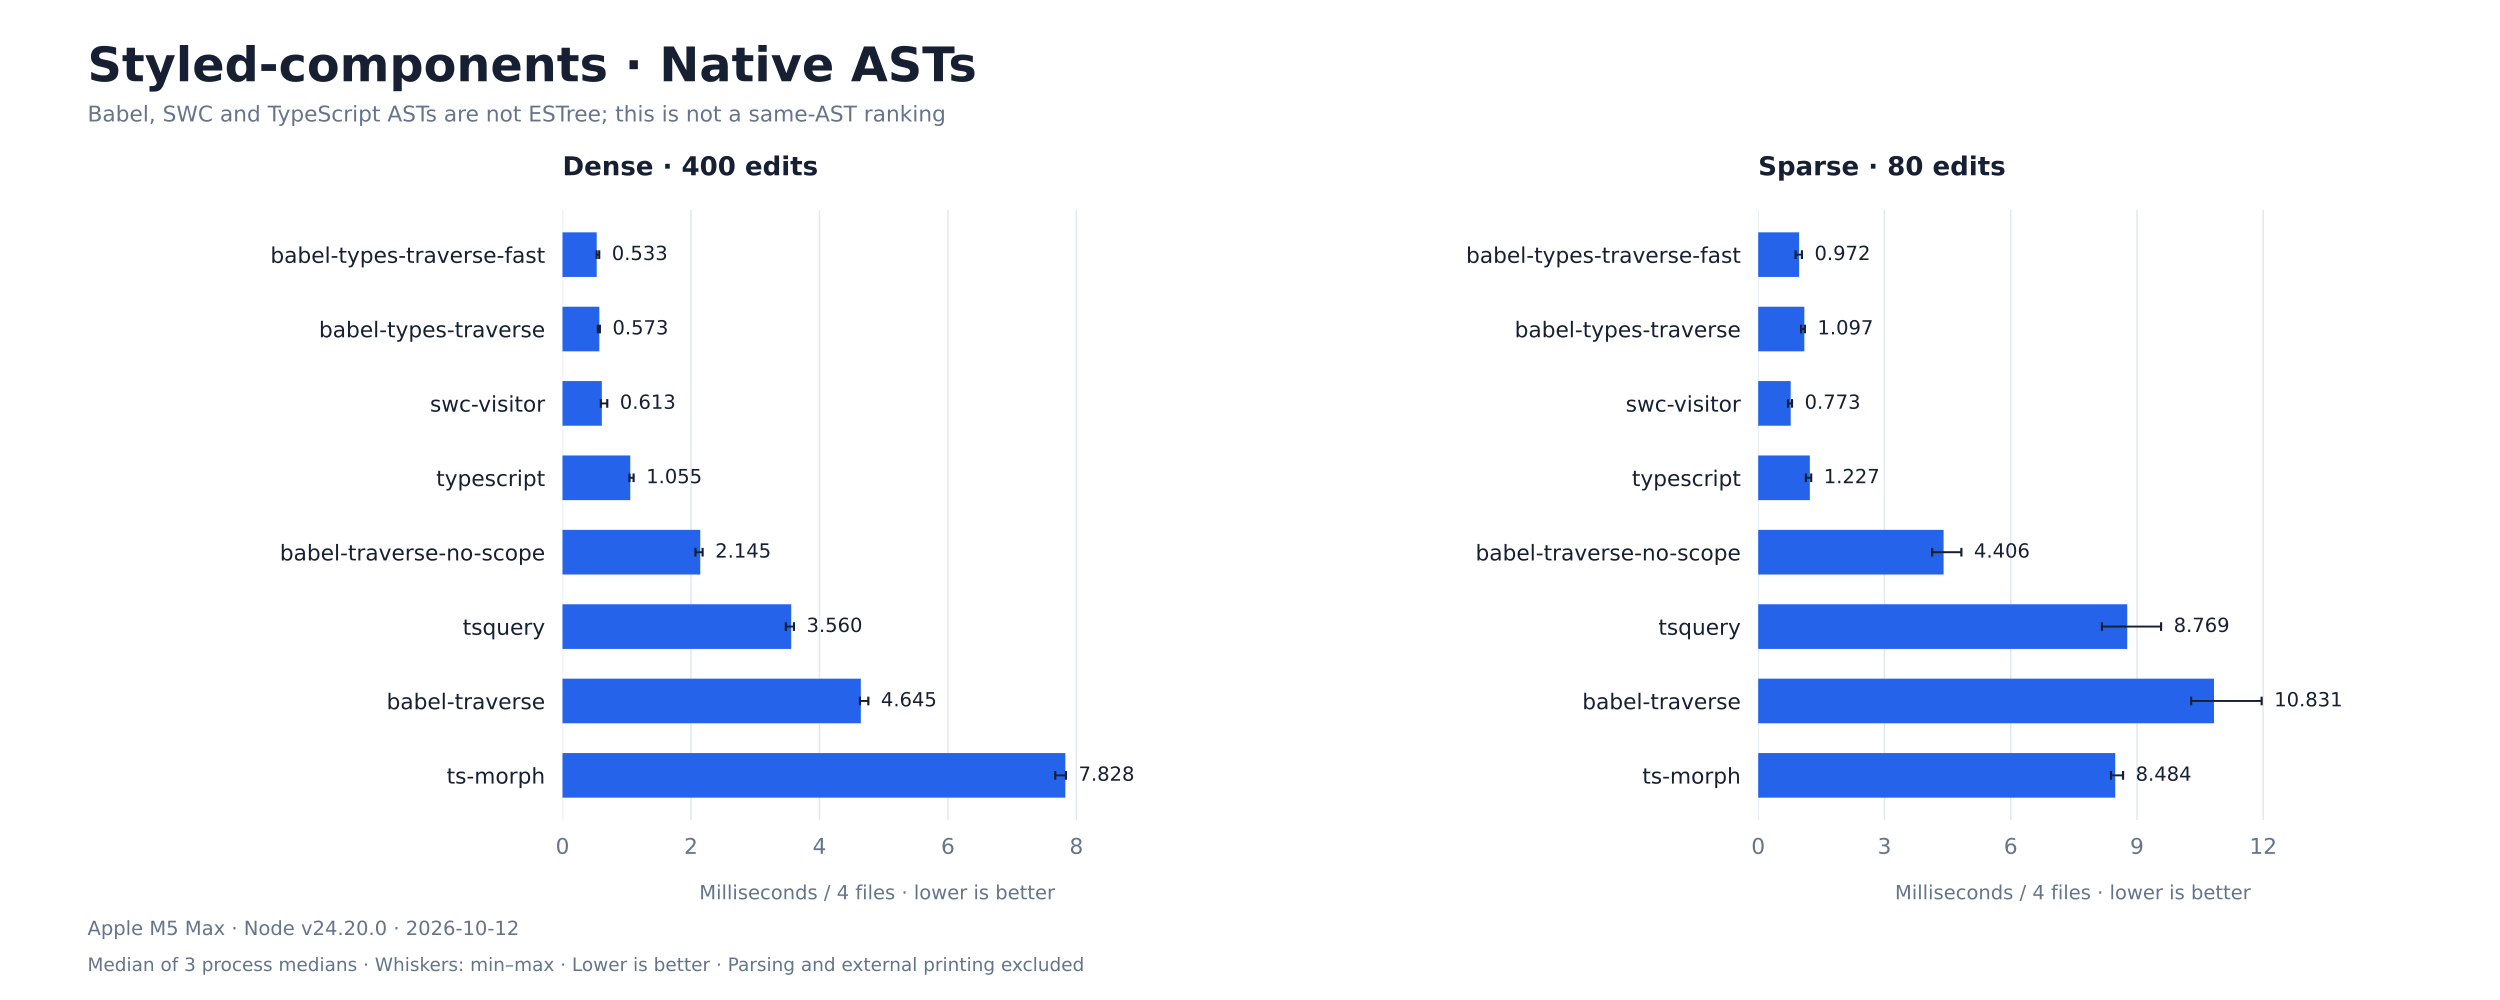
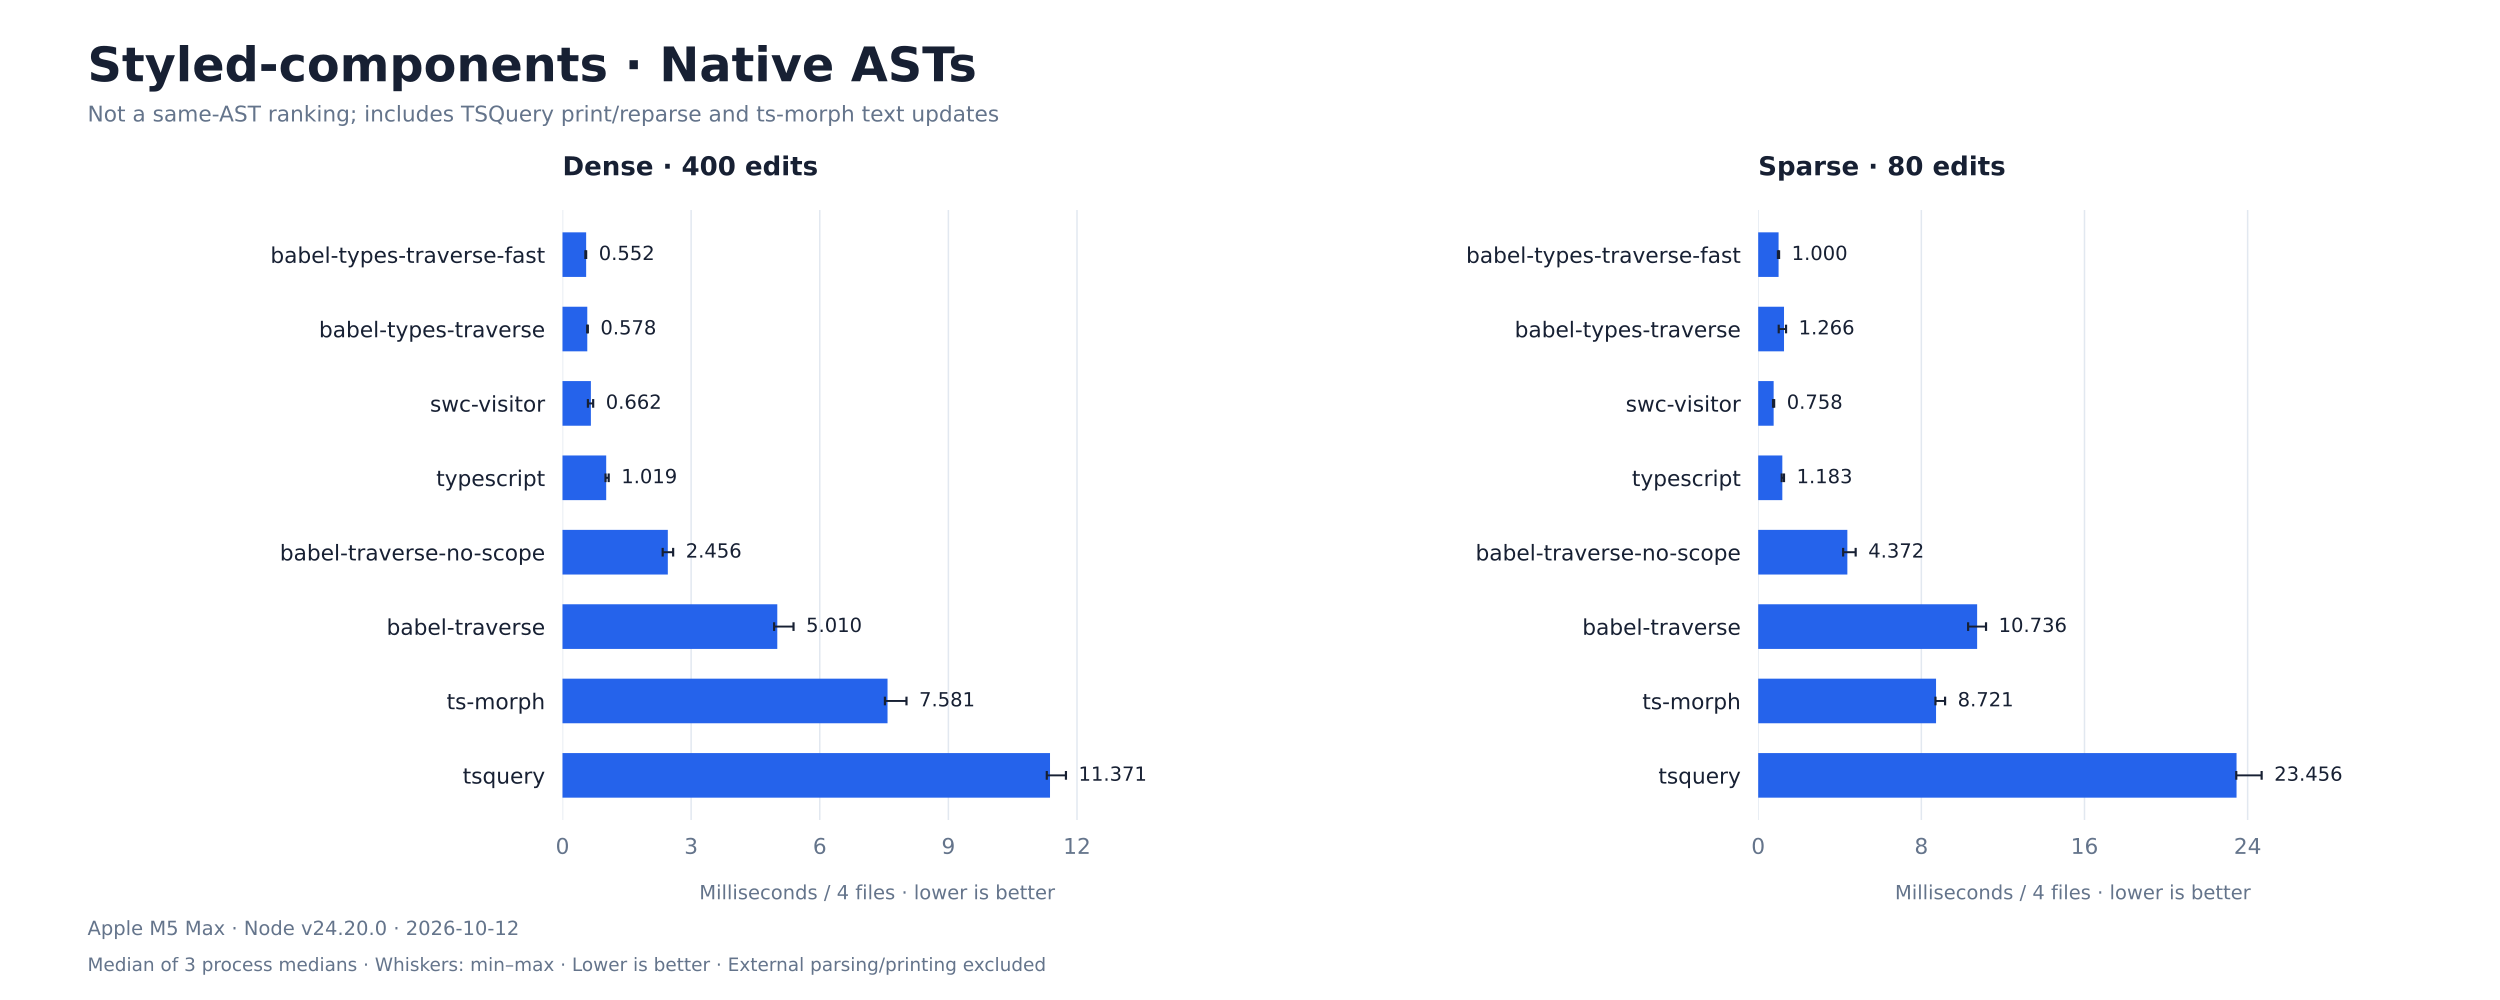
<svg xmlns="http://www.w3.org/2000/svg" xmlns:xlink="http://www.w3.org/1999/xlink" width="1152pt" height="460.8pt" viewBox="0 0 1152 460.8" version="1.1">
  <defs>
    <style type="text/css">*{stroke-linejoin: round; stroke-linecap: butt}</style>
  </defs>
  <g id="figure_1">
    <g id="patch_1">
      <path d="M 0 460.8 L 1152 460.8 L 1152 0 L 0 0 z " style="fill: #ffffff" />
    </g>
    <g id="axes_1">
      <g id="patch_2">
        <path d="M 259.2 377.856 L 549.186 377.856 L 549.186 96.768 L 259.2 96.768 z " style="fill: #ffffff" />
      </g>
      <g id="matplotlib.axis_1">
        <g id="xtick_1">
          <g id="line2d_1">
            <path d="M 259.2 377.856 L 259.2 96.768 " clip-path="url(#p7ad6d17c55)" style="fill: none; stroke: #e2e8f0; stroke-width: 0.7; stroke-linecap: square" />
          </g>
          <g id="line2d_2" />
          <g id="text_1">
            <text style="fill: #64748b; font: 10px 'DejaVu Sans'; text-anchor: middle" x="259.2" y="393.454" transform="rotate(-0 259.2 393.4544)">0</text>
          </g>
        </g>
        <g id="xtick_2">
          <g id="line2d_3">
-             <path d="M 318.398 377.856 L 318.398 96.768 " clip-path="url(#p7ad6d17c55)" style="fill: none; stroke: #e2e8f0; stroke-width: 0.7; stroke-linecap: square" />
+             <path d="M 318.47 377.856 L 318.47 96.768 " clip-path="url(#p7ad6d17c55)" style="fill: none; stroke: #e2e8f0; stroke-width: 0.7; stroke-linecap: square" />
          </g>
          <g id="line2d_4" />
          <g id="text_2">
-             <text style="fill: #64748b; font: 10px 'DejaVu Sans'; text-anchor: middle" x="318.398" y="393.454" transform="rotate(-0 318.3983 393.4544)">2</text>
+             <text style="fill: #64748b; font: 10px 'DejaVu Sans'; text-anchor: middle" x="318.47" y="393.454" transform="rotate(-0 318.4702 393.4544)">3</text>
          </g>
        </g>
        <g id="xtick_3">
          <g id="line2d_5">
-             <path d="M 377.597 377.856 L 377.597 96.768 " clip-path="url(#p7ad6d17c55)" style="fill: none; stroke: #e2e8f0; stroke-width: 0.7; stroke-linecap: square" />
+             <path d="M 377.74 377.856 L 377.74 96.768 " clip-path="url(#p7ad6d17c55)" style="fill: none; stroke: #e2e8f0; stroke-width: 0.7; stroke-linecap: square" />
          </g>
          <g id="line2d_6" />
          <g id="text_3">
-             <text style="fill: #64748b; font: 10px 'DejaVu Sans'; text-anchor: middle" x="377.597" y="393.454" transform="rotate(-0 377.5966 393.4544)">4</text>
+             <text style="fill: #64748b; font: 10px 'DejaVu Sans'; text-anchor: middle" x="377.74" y="393.454" transform="rotate(-0 377.7404 393.4544)">6</text>
          </g>
        </g>
        <g id="xtick_4">
          <g id="line2d_7">
-             <path d="M 436.795 377.856 L 436.795 96.768 " clip-path="url(#p7ad6d17c55)" style="fill: none; stroke: #e2e8f0; stroke-width: 0.7; stroke-linecap: square" />
+             <path d="M 437.011 377.856 L 437.011 96.768 " clip-path="url(#p7ad6d17c55)" style="fill: none; stroke: #e2e8f0; stroke-width: 0.7; stroke-linecap: square" />
          </g>
          <g id="line2d_8" />
          <g id="text_4">
-             <text style="fill: #64748b; font: 10px 'DejaVu Sans'; text-anchor: middle" x="436.795" y="393.454" transform="rotate(-0 436.7949 393.4544)">6</text>
+             <text style="fill: #64748b; font: 10px 'DejaVu Sans'; text-anchor: middle" x="437.011" y="393.454" transform="rotate(-0 437.0106 393.4544)">9</text>
          </g>
        </g>
        <g id="xtick_5">
          <g id="line2d_9">
-             <path d="M 495.993 377.856 L 495.993 96.768 " clip-path="url(#p7ad6d17c55)" style="fill: none; stroke: #e2e8f0; stroke-width: 0.7; stroke-linecap: square" />
+             <path d="M 496.281 377.856 L 496.281 96.768 " clip-path="url(#p7ad6d17c55)" style="fill: none; stroke: #e2e8f0; stroke-width: 0.7; stroke-linecap: square" />
          </g>
          <g id="line2d_10" />
          <g id="text_5">
-             <text style="fill: #64748b; font: 10px 'DejaVu Sans'; text-anchor: middle" x="495.993" y="393.454" transform="rotate(-0 495.9933 393.4544)">8</text>
+             <text style="fill: #64748b; font: 10px 'DejaVu Sans'; text-anchor: middle" x="496.281" y="393.454" transform="rotate(-0 496.2808 393.4544)">12</text>
          </g>
        </g>
        <g id="text_6">
          <text style="fill: #64748b; font: 9px 'DejaVu Sans'; text-anchor: middle" x="404.193" y="414.373" transform="rotate(-0 404.1931 414.3727)">Milliseconds / 4 files · lower is better</text>
        </g>
      </g>
      <g id="matplotlib.axis_2">
        <g id="ytick_1">
          <g id="line2d_11" />
          <g id="text_7">
            <text style="fill: #172033; font: 10px 'DejaVu Sans'; text-anchor: end" x="251.2" y="121.135" transform="rotate(-0 251.2 121.1346)">babel-types-traverse-fast</text>
          </g>
        </g>
        <g id="ytick_2">
          <g id="line2d_12" />
          <g id="text_8">
            <text style="fill: #172033; font: 10px 'DejaVu Sans'; text-anchor: end" x="251.2" y="155.414" transform="rotate(-0 251.2 155.4137)">babel-types-traverse</text>
          </g>
        </g>
        <g id="ytick_3">
          <g id="line2d_13" />
          <g id="text_9">
            <text style="fill: #172033; font: 10px 'DejaVu Sans'; text-anchor: end" x="251.2" y="189.693" transform="rotate(-0 251.2 189.6927)">swc-visitor</text>
          </g>
        </g>
        <g id="ytick_4">
          <g id="line2d_14" />
          <g id="text_10">
            <text style="fill: #172033; font: 10px 'DejaVu Sans'; text-anchor: end" x="251.2" y="223.972" transform="rotate(-0 251.2 223.9717)">typescript</text>
          </g>
        </g>
        <g id="ytick_5">
          <g id="line2d_15" />
          <g id="text_11">
            <text style="fill: #172033; font: 10px 'DejaVu Sans'; text-anchor: end" x="251.2" y="258.251" transform="rotate(-0 251.2 258.2507)">babel-traverse-no-scope</text>
          </g>
        </g>
        <g id="ytick_6">
          <g id="line2d_16" />
          <g id="text_12">
-             <text style="fill: #172033; font: 10px 'DejaVu Sans'; text-anchor: end" x="251.2" y="292.53" transform="rotate(-0 251.2 292.5298)">tsquery</text>
+             <text style="fill: #172033; font: 10px 'DejaVu Sans'; text-anchor: end" x="251.2" y="292.53" transform="rotate(-0 251.2 292.5298)">babel-traverse</text>
          </g>
        </g>
        <g id="ytick_7">
          <g id="line2d_17" />
          <g id="text_13">
-             <text style="fill: #172033; font: 10px 'DejaVu Sans'; text-anchor: end" x="251.2" y="326.809" transform="rotate(-0 251.2 326.8088)">babel-traverse</text>
+             <text style="fill: #172033; font: 10px 'DejaVu Sans'; text-anchor: end" x="251.2" y="326.809" transform="rotate(-0 251.2 326.8088)">ts-morph</text>
          </g>
        </g>
        <g id="ytick_8">
          <g id="line2d_18" />
          <g id="text_14">
-             <text style="fill: #172033; font: 10px 'DejaVu Sans'; text-anchor: end" x="251.2" y="361.088" transform="rotate(-0 251.2 361.0878)">ts-morph</text>
+             <text style="fill: #172033; font: 10px 'DejaVu Sans'; text-anchor: end" x="251.2" y="361.088" transform="rotate(-0 251.2 361.0878)">tsquery</text>
          </g>
        </g>
      </g>
      <g id="patch_3">
-         <path d="M 259.2 107.052 L 274.965 107.052 L 274.965 127.619 L 259.2 127.619 z " clip-path="url(#p7ad6d17c55)" style="fill: #2563eb" />
+         <path d="M 259.2 107.052 L 270.099 107.052 L 270.099 127.619 L 259.2 127.619 z " clip-path="url(#p7ad6d17c55)" style="fill: #2563eb" />
      </g>
      <g id="patch_4">
-         <path d="M 259.2 141.331 L 276.171 141.331 L 276.171 161.898 L 259.2 161.898 z " clip-path="url(#p7ad6d17c55)" style="fill: #2563eb" />
+         <path d="M 259.2 141.331 L 270.619 141.331 L 270.619 161.898 L 259.2 161.898 z " clip-path="url(#p7ad6d17c55)" style="fill: #2563eb" />
      </g>
      <g id="patch_5">
-         <path d="M 259.2 175.61 L 277.332 175.61 L 277.332 196.177 L 259.2 196.177 z " clip-path="url(#p7ad6d17c55)" style="fill: #2563eb" />
+         <path d="M 259.2 175.61 L 272.284 175.61 L 272.284 196.177 L 259.2 196.177 z " clip-path="url(#p7ad6d17c55)" style="fill: #2563eb" />
      </g>
      <g id="patch_6">
-         <path d="M 259.2 209.889 L 290.432 209.889 L 290.432 230.456 L 259.2 230.456 z " clip-path="url(#p7ad6d17c55)" style="fill: #2563eb" />
+         <path d="M 259.2 209.889 L 279.338 209.889 L 279.338 230.456 L 259.2 230.456 z " clip-path="url(#p7ad6d17c55)" style="fill: #2563eb" />
      </g>
      <g id="patch_7">
-         <path d="M 259.2 244.168 L 322.681 244.168 L 322.681 264.735 L 259.2 264.735 z " clip-path="url(#p7ad6d17c55)" style="fill: #2563eb" />
+         <path d="M 259.2 244.168 L 307.732 244.168 L 307.732 264.735 L 259.2 264.735 z " clip-path="url(#p7ad6d17c55)" style="fill: #2563eb" />
      </g>
      <g id="patch_8">
-         <path d="M 259.2 278.447 L 364.584 278.447 L 364.584 299.014 L 259.2 299.014 z " clip-path="url(#p7ad6d17c55)" style="fill: #2563eb" />
+         <path d="M 259.2 278.447 L 358.174 278.447 L 358.174 299.014 L 259.2 299.014 z " clip-path="url(#p7ad6d17c55)" style="fill: #2563eb" />
      </g>
      <g id="patch_9">
-         <path d="M 259.2 312.726 L 396.676 312.726 L 396.676 333.293 L 259.2 333.293 z " clip-path="url(#p7ad6d17c55)" style="fill: #2563eb" />
+         <path d="M 259.2 312.726 L 408.977 312.726 L 408.977 333.293 L 259.2 333.293 z " clip-path="url(#p7ad6d17c55)" style="fill: #2563eb" />
      </g>
      <g id="patch_10">
-         <path d="M 259.2 347.005 L 490.903 347.005 L 490.903 367.572 L 259.2 367.572 z " clip-path="url(#p7ad6d17c55)" style="fill: #2563eb" />
+         <path d="M 259.2 347.005 L 483.846 347.005 L 483.846 367.572 L 259.2 367.572 z " clip-path="url(#p7ad6d17c55)" style="fill: #2563eb" />
      </g>
      <g id="text_15">
-         <text style="fill: #172033; font: 9px 'DejaVu Sans'; text-anchor: start" x="281.916" y="119.819" transform="rotate(-0 281.9156 119.8189)">0.533</text>
+         <text style="fill: #172033; font: 9px 'DejaVu Sans'; text-anchor: start" x="275.901" y="119.819" transform="rotate(-0 275.9013 119.8189)">0.552</text>
      </g>
      <g id="text_16">
-         <text style="fill: #172033; font: 9px 'DejaVu Sans'; text-anchor: start" x="282.23" y="154.098" transform="rotate(-0 282.2295 154.0979)">0.573</text>
+         <text style="fill: #172033; font: 9px 'DejaVu Sans'; text-anchor: start" x="276.676" y="154.098" transform="rotate(-0 276.6764 154.0979)">0.578</text>
      </g>
      <g id="text_17">
-         <text style="fill: #172033; font: 9px 'DejaVu Sans'; text-anchor: start" x="285.616" y="188.377" transform="rotate(-0 285.6162 188.3769)">0.613</text>
+         <text style="fill: #172033; font: 9px 'DejaVu Sans'; text-anchor: start" x="279.138" y="188.377" transform="rotate(-0 279.1377 188.3769)">0.662</text>
      </g>
      <g id="text_18">
-         <text style="fill: #172033; font: 9px 'DejaVu Sans'; text-anchor: start" x="297.765" y="222.656" transform="rotate(-0 297.7654 222.6559)">1.055</text>
+         <text style="fill: #172033; font: 9px 'DejaVu Sans'; text-anchor: start" x="286.288" y="222.656" transform="rotate(-0 286.2884 222.6559)">1.019</text>
      </g>
      <g id="text_19">
-         <text style="fill: #172033; font: 9px 'DejaVu Sans'; text-anchor: start" x="329.557" y="256.935" transform="rotate(-0 329.5573 256.935)">2.145</text>
+         <text style="fill: #172033; font: 9px 'DejaVu Sans'; text-anchor: start" x="315.987" y="256.935" transform="rotate(-0 315.9865 256.935)">2.456</text>
      </g>
      <g id="text_20">
-         <text style="fill: #172033; font: 9px 'DejaVu Sans'; text-anchor: start" x="371.65" y="291.214" transform="rotate(-0 371.6498 291.214)">3.560</text>
+         <text style="fill: #172033; font: 9px 'DejaVu Sans'; text-anchor: start" x="371.456" y="291.214" transform="rotate(-0 371.4556 291.214)">5.010</text>
      </g>
      <g id="text_21">
-         <text style="fill: #172033; font: 9px 'DejaVu Sans'; text-anchor: start" x="405.924" y="325.493" transform="rotate(-0 405.9244 325.493)">4.645</text>
+         <text style="fill: #172033; font: 9px 'DejaVu Sans'; text-anchor: start" x="423.506" y="325.493" transform="rotate(-0 423.5064 325.493)">7.581</text>
      </g>
      <g id="text_22">
-         <text style="fill: #172033; font: 9px 'DejaVu Sans'; text-anchor: start" x="496.989" y="359.772" transform="rotate(-0 496.9887 359.772)">7.828</text>
+         <text style="fill: #172033; font: 9px 'DejaVu Sans'; text-anchor: start" x="496.989" y="359.772" transform="rotate(-0 496.9887 359.772)">11.371</text>
      </g>
      <g id="text_23">
        <text style="fill: #172033; font: 700 12px 'DejaVu Sans'; text-anchor: start" x="259.2" y="80.768" transform="rotate(-0 259.2 80.768)">Dense · 400 edits</text>
      </g>
      <g id="LineCollection_1">
-         <path d="M 274.936 117.335 L 276.116 117.335 " clip-path="url(#p7ad6d17c55)" style="fill: none; stroke: #172033; stroke-width: 0.9" />
-         <path d="M 275.491 151.614 L 276.43 151.614 " clip-path="url(#p7ad6d17c55)" style="fill: none; stroke: #172033; stroke-width: 0.9" />
-         <path d="M 276.849 185.893 L 279.816 185.893 " clip-path="url(#p7ad6d17c55)" style="fill: none; stroke: #172033; stroke-width: 0.9" />
-         <path d="M 290.059 220.172 L 291.966 220.172 " clip-path="url(#p7ad6d17c55)" style="fill: none; stroke: #172033; stroke-width: 0.9" />
-         <path d="M 320.473 254.452 L 323.758 254.452 " clip-path="url(#p7ad6d17c55)" style="fill: none; stroke: #172033; stroke-width: 0.9" />
-         <path d="M 362.116 288.731 L 365.85 288.731 " clip-path="url(#p7ad6d17c55)" style="fill: none; stroke: #172033; stroke-width: 0.9" />
-         <path d="M 396.266 323.01 L 400.125 323.01 " clip-path="url(#p7ad6d17c55)" style="fill: none; stroke: #172033; stroke-width: 0.9" />
-         <path d="M 486.262 357.289 L 491.189 357.289 " clip-path="url(#p7ad6d17c55)" style="fill: none; stroke: #172033; stroke-width: 0.9" />
+         <path d="M 269.738 117.335 L 270.102 117.335 " clip-path="url(#p7ad6d17c55)" style="fill: none; stroke: #172033; stroke-width: 0.9" />
+         <path d="M 270.564 151.614 L 270.877 151.614 " clip-path="url(#p7ad6d17c55)" style="fill: none; stroke: #172033; stroke-width: 0.9" />
+         <path d="M 270.908 185.893 L 273.338 185.893 " clip-path="url(#p7ad6d17c55)" style="fill: none; stroke: #172033; stroke-width: 0.9" />
+         <path d="M 279.024 220.172 L 280.489 220.172 " clip-path="url(#p7ad6d17c55)" style="fill: none; stroke: #172033; stroke-width: 0.9" />
+         <path d="M 305.366 254.452 L 310.187 254.452 " clip-path="url(#p7ad6d17c55)" style="fill: none; stroke: #172033; stroke-width: 0.9" />
+         <path d="M 356.721 288.731 L 365.656 288.731 " clip-path="url(#p7ad6d17c55)" style="fill: none; stroke: #172033; stroke-width: 0.9" />
+         <path d="M 407.763 323.01 L 417.707 323.01 " clip-path="url(#p7ad6d17c55)" style="fill: none; stroke: #172033; stroke-width: 0.9" />
+         <path d="M 482.361 357.289 L 491.189 357.289 " clip-path="url(#p7ad6d17c55)" style="fill: none; stroke: #172033; stroke-width: 0.9" />
      </g>
      <g id="line2d_19">
        <defs>
          <path id="m82ea546049" d="M 0 2 L 0 -2 " style="stroke: #172033" />
        </defs>
        <g clip-path="url(#p7ad6d17c55)">
-           <use xlink:href="#m82ea546049" x="274.936" y="117.335" style="fill: #172033; stroke: #172033" />
-           <use xlink:href="#m82ea546049" x="275.491" y="151.614" style="fill: #172033; stroke: #172033" />
-           <use xlink:href="#m82ea546049" x="276.849" y="185.893" style="fill: #172033; stroke: #172033" />
-           <use xlink:href="#m82ea546049" x="290.059" y="220.172" style="fill: #172033; stroke: #172033" />
-           <use xlink:href="#m82ea546049" x="320.473" y="254.452" style="fill: #172033; stroke: #172033" />
-           <use xlink:href="#m82ea546049" x="362.116" y="288.731" style="fill: #172033; stroke: #172033" />
-           <use xlink:href="#m82ea546049" x="396.266" y="323.01" style="fill: #172033; stroke: #172033" />
-           <use xlink:href="#m82ea546049" x="486.262" y="357.289" style="fill: #172033; stroke: #172033" />
+           <use xlink:href="#m82ea546049" x="269.738" y="117.335" style="fill: #172033; stroke: #172033" />
+           <use xlink:href="#m82ea546049" x="270.564" y="151.614" style="fill: #172033; stroke: #172033" />
+           <use xlink:href="#m82ea546049" x="270.908" y="185.893" style="fill: #172033; stroke: #172033" />
+           <use xlink:href="#m82ea546049" x="279.024" y="220.172" style="fill: #172033; stroke: #172033" />
+           <use xlink:href="#m82ea546049" x="305.366" y="254.452" style="fill: #172033; stroke: #172033" />
+           <use xlink:href="#m82ea546049" x="356.721" y="288.731" style="fill: #172033; stroke: #172033" />
+           <use xlink:href="#m82ea546049" x="407.763" y="323.01" style="fill: #172033; stroke: #172033" />
+           <use xlink:href="#m82ea546049" x="482.361" y="357.289" style="fill: #172033; stroke: #172033" />
        </g>
      </g>
      <g id="line2d_20">
        <g clip-path="url(#p7ad6d17c55)">
-           <use xlink:href="#m82ea546049" x="276.116" y="117.335" style="fill: #172033; stroke: #172033" />
-           <use xlink:href="#m82ea546049" x="276.43" y="151.614" style="fill: #172033; stroke: #172033" />
-           <use xlink:href="#m82ea546049" x="279.816" y="185.893" style="fill: #172033; stroke: #172033" />
-           <use xlink:href="#m82ea546049" x="291.966" y="220.172" style="fill: #172033; stroke: #172033" />
-           <use xlink:href="#m82ea546049" x="323.758" y="254.452" style="fill: #172033; stroke: #172033" />
-           <use xlink:href="#m82ea546049" x="365.85" y="288.731" style="fill: #172033; stroke: #172033" />
-           <use xlink:href="#m82ea546049" x="400.125" y="323.01" style="fill: #172033; stroke: #172033" />
+           <use xlink:href="#m82ea546049" x="270.102" y="117.335" style="fill: #172033; stroke: #172033" />
+           <use xlink:href="#m82ea546049" x="270.877" y="151.614" style="fill: #172033; stroke: #172033" />
+           <use xlink:href="#m82ea546049" x="273.338" y="185.893" style="fill: #172033; stroke: #172033" />
+           <use xlink:href="#m82ea546049" x="280.489" y="220.172" style="fill: #172033; stroke: #172033" />
+           <use xlink:href="#m82ea546049" x="310.187" y="254.452" style="fill: #172033; stroke: #172033" />
+           <use xlink:href="#m82ea546049" x="365.656" y="288.731" style="fill: #172033; stroke: #172033" />
+           <use xlink:href="#m82ea546049" x="417.707" y="323.01" style="fill: #172033; stroke: #172033" />
          <use xlink:href="#m82ea546049" x="491.189" y="357.289" style="fill: #172033; stroke: #172033" />
        </g>
      </g>
    </g>
    <g id="axes_2">
      <g id="patch_11">
        <path d="M 810.174 377.856 L 1100.16 377.856 L 1100.16 96.768 L 810.174 96.768 z " style="fill: #ffffff" />
      </g>
      <g id="matplotlib.axis_3">
        <g id="xtick_6">
          <g id="line2d_21">
            <path d="M 810.174 377.856 L 810.174 96.768 " clip-path="url(#p70b5d48625)" style="fill: none; stroke: #e2e8f0; stroke-width: 0.7; stroke-linecap: square" />
          </g>
          <g id="line2d_22" />
          <g id="text_24">
            <text style="fill: #64748b; font: 10px 'DejaVu Sans'; text-anchor: middle" x="810.174" y="393.454" transform="rotate(-0 810.1738 393.4544)">0</text>
          </g>
        </g>
        <g id="xtick_7">
          <g id="line2d_23">
-             <path d="M 868.352 377.856 L 868.352 96.768 " clip-path="url(#p70b5d48625)" style="fill: none; stroke: #e2e8f0; stroke-width: 0.7; stroke-linecap: square" />
+             <path d="M 885.354 377.856 L 885.354 96.768 " clip-path="url(#p70b5d48625)" style="fill: none; stroke: #e2e8f0; stroke-width: 0.7; stroke-linecap: square" />
          </g>
          <g id="line2d_24" />
          <g id="text_25">
-             <text style="fill: #64748b; font: 10px 'DejaVu Sans'; text-anchor: middle" x="868.352" y="393.454" transform="rotate(-0 868.3524 393.4544)">3</text>
+             <text style="fill: #64748b; font: 10px 'DejaVu Sans'; text-anchor: middle" x="885.354" y="393.454" transform="rotate(-0 885.3541 393.4544)">8</text>
          </g>
        </g>
        <g id="xtick_8">
          <g id="line2d_25">
-             <path d="M 926.531 377.856 L 926.531 96.768 " clip-path="url(#p70b5d48625)" style="fill: none; stroke: #e2e8f0; stroke-width: 0.7; stroke-linecap: square" />
+             <path d="M 960.534 377.856 L 960.534 96.768 " clip-path="url(#p70b5d48625)" style="fill: none; stroke: #e2e8f0; stroke-width: 0.7; stroke-linecap: square" />
          </g>
          <g id="line2d_26" />
          <g id="text_26">
-             <text style="fill: #64748b; font: 10px 'DejaVu Sans'; text-anchor: middle" x="926.531" y="393.454" transform="rotate(-0 926.5311 393.4544)">6</text>
+             <text style="fill: #64748b; font: 10px 'DejaVu Sans'; text-anchor: middle" x="960.534" y="393.454" transform="rotate(-0 960.5344 393.4544)">16</text>
          </g>
        </g>
        <g id="xtick_9">
          <g id="line2d_27">
-             <path d="M 984.71 377.856 L 984.71 96.768 " clip-path="url(#p70b5d48625)" style="fill: none; stroke: #e2e8f0; stroke-width: 0.7; stroke-linecap: square" />
+             <path d="M 1035.715 377.856 L 1035.715 96.768 " clip-path="url(#p70b5d48625)" style="fill: none; stroke: #e2e8f0; stroke-width: 0.7; stroke-linecap: square" />
          </g>
          <g id="line2d_28" />
          <g id="text_27">
-             <text style="fill: #64748b; font: 10px 'DejaVu Sans'; text-anchor: middle" x="984.71" y="393.454" transform="rotate(-0 984.7097 393.4544)">9</text>
-           </g>
-         </g>
-         <g id="xtick_10">
-           <g id="line2d_29">
-             <path d="M 1042.888 377.856 L 1042.888 96.768 " clip-path="url(#p70b5d48625)" style="fill: none; stroke: #e2e8f0; stroke-width: 0.7; stroke-linecap: square" />
-           </g>
-           <g id="line2d_30" />
-           <g id="text_28">
-             <text style="fill: #64748b; font: 10px 'DejaVu Sans'; text-anchor: middle" x="1042.888" y="393.454" transform="rotate(-0 1042.888 393.4544)">12</text>
-           </g>
-         </g>
-         <g id="text_29">
+             <text style="fill: #64748b; font: 10px 'DejaVu Sans'; text-anchor: middle" x="1035.715" y="393.454" transform="rotate(-0 1035.715 393.4544)">24</text>
+           </g>
+         </g>
+         <g id="text_28">
          <text style="fill: #64748b; font: 9px 'DejaVu Sans'; text-anchor: middle" x="955.167" y="414.373" transform="rotate(-0 955.1669 414.3727)">Milliseconds / 4 files · lower is better</text>
        </g>
      </g>
      <g id="matplotlib.axis_4">
        <g id="ytick_9">
+           <g id="line2d_29" />
+           <g id="text_29">
+             <text style="fill: #172033; font: 10px 'DejaVu Sans'; text-anchor: end" x="802.174" y="121.135" transform="rotate(-0 802.1738 121.1346)">babel-types-traverse-fast</text>
+           </g>
+         </g>
+         <g id="ytick_10">
+           <g id="line2d_30" />
+           <g id="text_30">
+             <text style="fill: #172033; font: 10px 'DejaVu Sans'; text-anchor: end" x="802.174" y="155.414" transform="rotate(-0 802.1738 155.4137)">babel-types-traverse</text>
+           </g>
+         </g>
+         <g id="ytick_11">
          <g id="line2d_31" />
-           <g id="text_30">
-             <text style="fill: #172033; font: 10px 'DejaVu Sans'; text-anchor: end" x="802.174" y="121.135" transform="rotate(-0 802.1738 121.1346)">babel-types-traverse-fast</text>
-           </g>
-         </g>
-         <g id="ytick_10">
+           <g id="text_31">
+             <text style="fill: #172033; font: 10px 'DejaVu Sans'; text-anchor: end" x="802.174" y="189.693" transform="rotate(-0 802.1738 189.6927)">swc-visitor</text>
+           </g>
+         </g>
+         <g id="ytick_12">
          <g id="line2d_32" />
-           <g id="text_31">
-             <text style="fill: #172033; font: 10px 'DejaVu Sans'; text-anchor: end" x="802.174" y="155.414" transform="rotate(-0 802.1738 155.4137)">babel-types-traverse</text>
-           </g>
-         </g>
-         <g id="ytick_11">
+           <g id="text_32">
+             <text style="fill: #172033; font: 10px 'DejaVu Sans'; text-anchor: end" x="802.174" y="223.972" transform="rotate(-0 802.1738 223.9717)">typescript</text>
+           </g>
+         </g>
+         <g id="ytick_13">
          <g id="line2d_33" />
-           <g id="text_32">
-             <text style="fill: #172033; font: 10px 'DejaVu Sans'; text-anchor: end" x="802.174" y="189.693" transform="rotate(-0 802.1738 189.6927)">swc-visitor</text>
-           </g>
-         </g>
-         <g id="ytick_12">
+           <g id="text_33">
+             <text style="fill: #172033; font: 10px 'DejaVu Sans'; text-anchor: end" x="802.174" y="258.251" transform="rotate(-0 802.1738 258.2507)">babel-traverse-no-scope</text>
+           </g>
+         </g>
+         <g id="ytick_14">
          <g id="line2d_34" />
-           <g id="text_33">
-             <text style="fill: #172033; font: 10px 'DejaVu Sans'; text-anchor: end" x="802.174" y="223.972" transform="rotate(-0 802.1738 223.9717)">typescript</text>
-           </g>
-         </g>
-         <g id="ytick_13">
+           <g id="text_34">
+             <text style="fill: #172033; font: 10px 'DejaVu Sans'; text-anchor: end" x="802.174" y="292.53" transform="rotate(-0 802.1738 292.5298)">babel-traverse</text>
+           </g>
+         </g>
+         <g id="ytick_15">
          <g id="line2d_35" />
-           <g id="text_34">
-             <text style="fill: #172033; font: 10px 'DejaVu Sans'; text-anchor: end" x="802.174" y="258.251" transform="rotate(-0 802.1738 258.2507)">babel-traverse-no-scope</text>
-           </g>
-         </g>
-         <g id="ytick_14">
+           <g id="text_35">
+             <text style="fill: #172033; font: 10px 'DejaVu Sans'; text-anchor: end" x="802.174" y="326.809" transform="rotate(-0 802.1738 326.8088)">ts-morph</text>
+           </g>
+         </g>
+         <g id="ytick_16">
          <g id="line2d_36" />
-           <g id="text_35">
-             <text style="fill: #172033; font: 10px 'DejaVu Sans'; text-anchor: end" x="802.174" y="292.53" transform="rotate(-0 802.1738 292.5298)">tsquery</text>
-           </g>
-         </g>
-         <g id="ytick_15">
-           <g id="line2d_37" />
          <g id="text_36">
-             <text style="fill: #172033; font: 10px 'DejaVu Sans'; text-anchor: end" x="802.174" y="326.809" transform="rotate(-0 802.1738 326.8088)">babel-traverse</text>
-           </g>
-         </g>
-         <g id="ytick_16">
-           <g id="line2d_38" />
-           <g id="text_37">
-             <text style="fill: #172033; font: 10px 'DejaVu Sans'; text-anchor: end" x="802.174" y="361.088" transform="rotate(-0 802.1738 361.0878)">ts-morph</text>
+             <text style="fill: #172033; font: 10px 'DejaVu Sans'; text-anchor: end" x="802.174" y="361.088" transform="rotate(-0 802.1738 361.0878)">tsquery</text>
          </g>
        </g>
      </g>
      <g id="patch_12">
-         <path d="M 810.174 107.052 L 829.029 107.052 L 829.029 127.619 L 810.174 127.619 z " clip-path="url(#p70b5d48625)" style="fill: #2563eb" />
+         <path d="M 810.174 107.052 L 819.57 107.052 L 819.57 127.619 L 810.174 127.619 z " clip-path="url(#p70b5d48625)" style="fill: #2563eb" />
      </g>
      <g id="patch_13">
-         <path d="M 810.174 141.331 L 831.438 141.331 L 831.438 161.898 L 810.174 161.898 z " clip-path="url(#p70b5d48625)" style="fill: #2563eb" />
+         <path d="M 810.174 141.331 L 822.075 141.331 L 822.075 161.898 L 810.174 161.898 z " clip-path="url(#p70b5d48625)" style="fill: #2563eb" />
      </g>
      <g id="patch_14">
-         <path d="M 810.174 175.61 L 825.157 175.61 L 825.157 196.177 L 810.174 196.177 z " clip-path="url(#p70b5d48625)" style="fill: #2563eb" />
+         <path d="M 810.174 175.61 L 817.297 175.61 L 817.297 196.177 L 810.174 196.177 z " clip-path="url(#p70b5d48625)" style="fill: #2563eb" />
      </g>
      <g id="patch_15">
-         <path d="M 810.174 209.889 L 833.973 209.889 L 833.973 230.456 L 810.174 230.456 z " clip-path="url(#p70b5d48625)" style="fill: #2563eb" />
+         <path d="M 810.174 209.889 L 821.296 209.889 L 821.296 230.456 L 810.174 230.456 z " clip-path="url(#p70b5d48625)" style="fill: #2563eb" />
      </g>
      <g id="patch_16">
-         <path d="M 810.174 244.168 L 895.612 244.168 L 895.612 264.735 L 810.174 264.735 z " clip-path="url(#p70b5d48625)" style="fill: #2563eb" />
+         <path d="M 810.174 244.168 L 851.262 244.168 L 851.262 264.735 L 810.174 264.735 z " clip-path="url(#p70b5d48625)" style="fill: #2563eb" />
      </g>
      <g id="patch_17">
-         <path d="M 810.174 278.447 L 980.222 278.447 L 980.222 299.014 L 810.174 299.014 z " clip-path="url(#p70b5d48625)" style="fill: #2563eb" />
+         <path d="M 810.174 278.447 L 911.065 278.447 L 911.065 299.014 L 810.174 299.014 z " clip-path="url(#p70b5d48625)" style="fill: #2563eb" />
      </g>
      <g id="patch_18">
-         <path d="M 810.174 312.726 L 1020.212 312.726 L 1020.212 333.293 L 810.174 333.293 z " clip-path="url(#p70b5d48625)" style="fill: #2563eb" />
+         <path d="M 810.174 312.726 L 892.13 312.726 L 892.13 333.293 L 810.174 333.293 z " clip-path="url(#p70b5d48625)" style="fill: #2563eb" />
      </g>
      <g id="patch_19">
-         <path d="M 810.174 347.005 L 974.698 347.005 L 974.698 367.572 L 810.174 367.572 z " clip-path="url(#p70b5d48625)" style="fill: #2563eb" />
+         <path d="M 810.174 347.005 L 1030.6 347.005 L 1030.6 367.572 L 810.174 367.572 z " clip-path="url(#p70b5d48625)" style="fill: #2563eb" />
+       </g>
+       <g id="text_37">
+         <text style="fill: #172033; font: 9px 'DejaVu Sans'; text-anchor: start" x="825.599" y="119.819" transform="rotate(-0 825.5989 119.8189)">1.000</text>
      </g>
      <g id="text_38">
-         <text style="fill: #172033; font: 9px 'DejaVu Sans'; text-anchor: start" x="836.12" y="119.819" transform="rotate(-0 836.1203 119.8189)">0.972</text>
+         <text style="fill: #172033; font: 9px 'DejaVu Sans'; text-anchor: start" x="828.81" y="154.098" transform="rotate(-0 828.8104 154.0979)">1.266</text>
      </g>
      <g id="text_39">
-         <text style="fill: #172033; font: 9px 'DejaVu Sans'; text-anchor: start" x="837.487" y="154.098" transform="rotate(-0 837.4871 154.0979)">1.097</text>
+         <text style="fill: #172033; font: 9px 'DejaVu Sans'; text-anchor: start" x="823.332" y="188.377" transform="rotate(-0 823.3318 188.3769)">0.758</text>
      </g>
      <g id="text_40">
-         <text style="fill: #172033; font: 9px 'DejaVu Sans'; text-anchor: start" x="831.557" y="188.377" transform="rotate(-0 831.5573 188.3769)">0.773</text>
+         <text style="fill: #172033; font: 9px 'DejaVu Sans'; text-anchor: start" x="827.868" y="222.656" transform="rotate(-0 827.8681 222.6559)">1.183</text>
      </g>
      <g id="text_41">
-         <text style="fill: #172033; font: 9px 'DejaVu Sans'; text-anchor: start" x="840.39" y="222.656" transform="rotate(-0 840.39 222.6559)">1.227</text>
+         <text style="fill: #172033; font: 9px 'DejaVu Sans'; text-anchor: start" x="860.892" y="256.935" transform="rotate(-0 860.8924 256.935)">4.372</text>
      </g>
      <g id="text_42">
-         <text style="fill: #172033; font: 9px 'DejaVu Sans'; text-anchor: start" x="909.604" y="256.935" transform="rotate(-0 909.6036 256.935)">4.406</text>
+         <text style="fill: #172033; font: 9px 'DejaVu Sans'; text-anchor: start" x="920.96" y="291.214" transform="rotate(-0 920.9605 291.214)">10.736</text>
      </g>
      <g id="text_43">
-         <text style="fill: #172033; font: 9px 'DejaVu Sans'; text-anchor: start" x="1001.626" y="291.214" transform="rotate(-0 1001.626 291.214)">8.769</text>
+         <text style="fill: #172033; font: 9px 'DejaVu Sans'; text-anchor: start" x="902.09" y="325.493" transform="rotate(-0 902.0904 325.493)">8.721</text>
      </g>
      <g id="text_44">
-         <text style="fill: #172033; font: 9px 'DejaVu Sans'; text-anchor: start" x="1047.962" y="325.493" transform="rotate(-0 1047.962 325.493)">10.831</text>
+         <text style="fill: #172033; font: 9px 'DejaVu Sans'; text-anchor: start" x="1047.962" y="359.772" transform="rotate(-0 1047.962 359.772)">23.456</text>
      </g>
      <g id="text_45">
-         <text style="fill: #172033; font: 9px 'DejaVu Sans'; text-anchor: start" x="984.102" y="359.772" transform="rotate(-0 984.1017 359.772)">8.484</text>
-       </g>
-       <g id="text_46">
        <text style="fill: #172033; font: 700 12px 'DejaVu Sans'; text-anchor: start" x="810.174" y="80.768" transform="rotate(-0 810.1738 80.768)">Sparse · 80 edits</text>
      </g>
      <g id="LineCollection_2">
-         <path d="M 827.41 117.335 L 830.321 117.335 " clip-path="url(#p70b5d48625)" style="fill: none; stroke: #172033; stroke-width: 0.9" />
-         <path d="M 829.929 151.614 L 831.687 151.614 " clip-path="url(#p70b5d48625)" style="fill: none; stroke: #172033; stroke-width: 0.9" />
-         <path d="M 823.922 185.893 L 825.758 185.893 " clip-path="url(#p70b5d48625)" style="fill: none; stroke: #172033; stroke-width: 0.9" />
-         <path d="M 832.164 220.172 L 834.59 220.172 " clip-path="url(#p70b5d48625)" style="fill: none; stroke: #172033; stroke-width: 0.9" />
-         <path d="M 890.317 254.452 L 903.804 254.452 " clip-path="url(#p70b5d48625)" style="fill: none; stroke: #172033; stroke-width: 0.9" />
-         <path d="M 968.579 288.731 L 995.826 288.731 " clip-path="url(#p70b5d48625)" style="fill: none; stroke: #172033; stroke-width: 0.9" />
-         <path d="M 1009.685 323.01 L 1042.163 323.01 " clip-path="url(#p70b5d48625)" style="fill: none; stroke: #172033; stroke-width: 0.9" />
-         <path d="M 972.738 357.289 L 978.302 357.289 " clip-path="url(#p70b5d48625)" style="fill: none; stroke: #172033; stroke-width: 0.9" />
-       </g>
-       <g id="line2d_39">
+         <path d="M 819.268 117.335 L 819.799 117.335 " clip-path="url(#p70b5d48625)" style="fill: none; stroke: #172033; stroke-width: 0.9" />
+         <path d="M 819.636 151.614 L 823.011 151.614 " clip-path="url(#p70b5d48625)" style="fill: none; stroke: #172033; stroke-width: 0.9" />
+         <path d="M 817.01 185.893 L 817.532 185.893 " clip-path="url(#p70b5d48625)" style="fill: none; stroke: #172033; stroke-width: 0.9" />
+         <path d="M 821.009 220.172 L 822.068 220.172 " clip-path="url(#p70b5d48625)" style="fill: none; stroke: #172033; stroke-width: 0.9" />
+         <path d="M 849.325 254.452 L 855.093 254.452 " clip-path="url(#p70b5d48625)" style="fill: none; stroke: #172033; stroke-width: 0.9" />
+         <path d="M 906.909 288.731 L 915.161 288.731 " clip-path="url(#p70b5d48625)" style="fill: none; stroke: #172033; stroke-width: 0.9" />
+         <path d="M 891.864 323.01 L 896.291 323.01 " clip-path="url(#p70b5d48625)" style="fill: none; stroke: #172033; stroke-width: 0.9" />
+         <path d="M 1030.469 357.289 L 1042.163 357.289 " clip-path="url(#p70b5d48625)" style="fill: none; stroke: #172033; stroke-width: 0.9" />
+       </g>
+       <g id="line2d_37">
        <g clip-path="url(#p70b5d48625)">
-           <use xlink:href="#m82ea546049" x="827.41" y="117.335" style="fill: #172033; stroke: #172033" />
-           <use xlink:href="#m82ea546049" x="829.929" y="151.614" style="fill: #172033; stroke: #172033" />
-           <use xlink:href="#m82ea546049" x="823.922" y="185.893" style="fill: #172033; stroke: #172033" />
-           <use xlink:href="#m82ea546049" x="832.164" y="220.172" style="fill: #172033; stroke: #172033" />
-           <use xlink:href="#m82ea546049" x="890.317" y="254.452" style="fill: #172033; stroke: #172033" />
-           <use xlink:href="#m82ea546049" x="968.579" y="288.731" style="fill: #172033; stroke: #172033" />
-           <use xlink:href="#m82ea546049" x="1009.685" y="323.01" style="fill: #172033; stroke: #172033" />
-           <use xlink:href="#m82ea546049" x="972.738" y="357.289" style="fill: #172033; stroke: #172033" />
-         </g>
-       </g>
-       <g id="line2d_40">
+           <use xlink:href="#m82ea546049" x="819.268" y="117.335" style="fill: #172033; stroke: #172033" />
+           <use xlink:href="#m82ea546049" x="819.636" y="151.614" style="fill: #172033; stroke: #172033" />
+           <use xlink:href="#m82ea546049" x="817.01" y="185.893" style="fill: #172033; stroke: #172033" />
+           <use xlink:href="#m82ea546049" x="821.009" y="220.172" style="fill: #172033; stroke: #172033" />
+           <use xlink:href="#m82ea546049" x="849.325" y="254.452" style="fill: #172033; stroke: #172033" />
+           <use xlink:href="#m82ea546049" x="906.909" y="288.731" style="fill: #172033; stroke: #172033" />
+           <use xlink:href="#m82ea546049" x="891.864" y="323.01" style="fill: #172033; stroke: #172033" />
+           <use xlink:href="#m82ea546049" x="1030.469" y="357.289" style="fill: #172033; stroke: #172033" />
+         </g>
+       </g>
+       <g id="line2d_38">
        <g clip-path="url(#p70b5d48625)">
-           <use xlink:href="#m82ea546049" x="830.321" y="117.335" style="fill: #172033; stroke: #172033" />
-           <use xlink:href="#m82ea546049" x="831.687" y="151.614" style="fill: #172033; stroke: #172033" />
-           <use xlink:href="#m82ea546049" x="825.758" y="185.893" style="fill: #172033; stroke: #172033" />
-           <use xlink:href="#m82ea546049" x="834.59" y="220.172" style="fill: #172033; stroke: #172033" />
-           <use xlink:href="#m82ea546049" x="903.804" y="254.452" style="fill: #172033; stroke: #172033" />
-           <use xlink:href="#m82ea546049" x="995.826" y="288.731" style="fill: #172033; stroke: #172033" />
-           <use xlink:href="#m82ea546049" x="1042.163" y="323.01" style="fill: #172033; stroke: #172033" />
-           <use xlink:href="#m82ea546049" x="978.302" y="357.289" style="fill: #172033; stroke: #172033" />
-         </g>
-       </g>
+           <use xlink:href="#m82ea546049" x="819.799" y="117.335" style="fill: #172033; stroke: #172033" />
+           <use xlink:href="#m82ea546049" x="823.011" y="151.614" style="fill: #172033; stroke: #172033" />
+           <use xlink:href="#m82ea546049" x="817.532" y="185.893" style="fill: #172033; stroke: #172033" />
+           <use xlink:href="#m82ea546049" x="822.068" y="220.172" style="fill: #172033; stroke: #172033" />
+           <use xlink:href="#m82ea546049" x="855.093" y="254.452" style="fill: #172033; stroke: #172033" />
+           <use xlink:href="#m82ea546049" x="915.161" y="288.731" style="fill: #172033; stroke: #172033" />
+           <use xlink:href="#m82ea546049" x="896.291" y="323.01" style="fill: #172033; stroke: #172033" />
+           <use xlink:href="#m82ea546049" x="1042.163" y="357.289" style="fill: #172033; stroke: #172033" />
+         </g>
+       </g>
+     </g>
+     <g id="text_46">
+       <text style="fill: #172033; font: 700 22px 'DejaVu Sans'; text-anchor: start" x="40.32" y="37.453" transform="rotate(-0 40.32 37.45256)">Styled-components · Native ASTs</text>
    </g>
    <g id="text_47">
-       <text style="fill: #172033; font: 700 22px 'DejaVu Sans'; text-anchor: start" x="40.32" y="37.453" transform="rotate(-0 40.32 37.45256)">Styled-components · Native ASTs</text>
+       <text style="fill: #64748b; font: 10px 'DejaVu Sans'; text-anchor: start" x="40.32" y="55.982" transform="rotate(-0 40.32 55.98244)">Not a same-AST ranking; includes TSQuery print/reparse and ts-morph text updates</text>
    </g>
    <g id="text_48">
-       <text style="fill: #64748b; font: 10px 'DejaVu Sans'; text-anchor: start" x="40.32" y="55.982" transform="rotate(-0 40.32 55.98244)">Babel, SWC and TypeScript ASTs are not ESTree; this is not a same-AST ranking</text>
+       <text style="fill: #64748b; font: 9px 'DejaVu Sans'; text-anchor: start" x="40.32" y="430.848" transform="rotate(-0 40.32 430.848)">Apple M5 Max · Node v24.20.0 · 2026-10-12</text>
    </g>
    <g id="text_49">
-       <text style="fill: #64748b; font: 9px 'DejaVu Sans'; text-anchor: start" x="40.32" y="430.848" transform="rotate(-0 40.32 430.848)">Apple M5 Max · Node v24.20.0 · 2026-10-12</text>
-     </g>
-     <g id="text_50">
-       <text style="fill: #64748b; font: 8.5px 'DejaVu Sans'; text-anchor: start" x="40.32" y="447.437" transform="rotate(-0 40.32 447.4368)">Median of 3 process medians · Whiskers: min–max · Lower is better · Parsing and external printing excluded</text>
+       <text style="fill: #64748b; font: 8.5px 'DejaVu Sans'; text-anchor: start" x="40.32" y="447.437" transform="rotate(-0 40.32 447.4368)">Median of 3 process medians · Whiskers: min–max · Lower is better · External parsing/printing excluded</text>
    </g>
  </g>
  <defs>
    <clipPath id="p7ad6d17c55">
      <rect x="259.2" y="96.768" width="289.986" height="281.088" />
    </clipPath>
    <clipPath id="p70b5d48625">
      <rect x="810.174" y="96.768" width="289.986" height="281.088" />
    </clipPath>
  </defs>
</svg>
